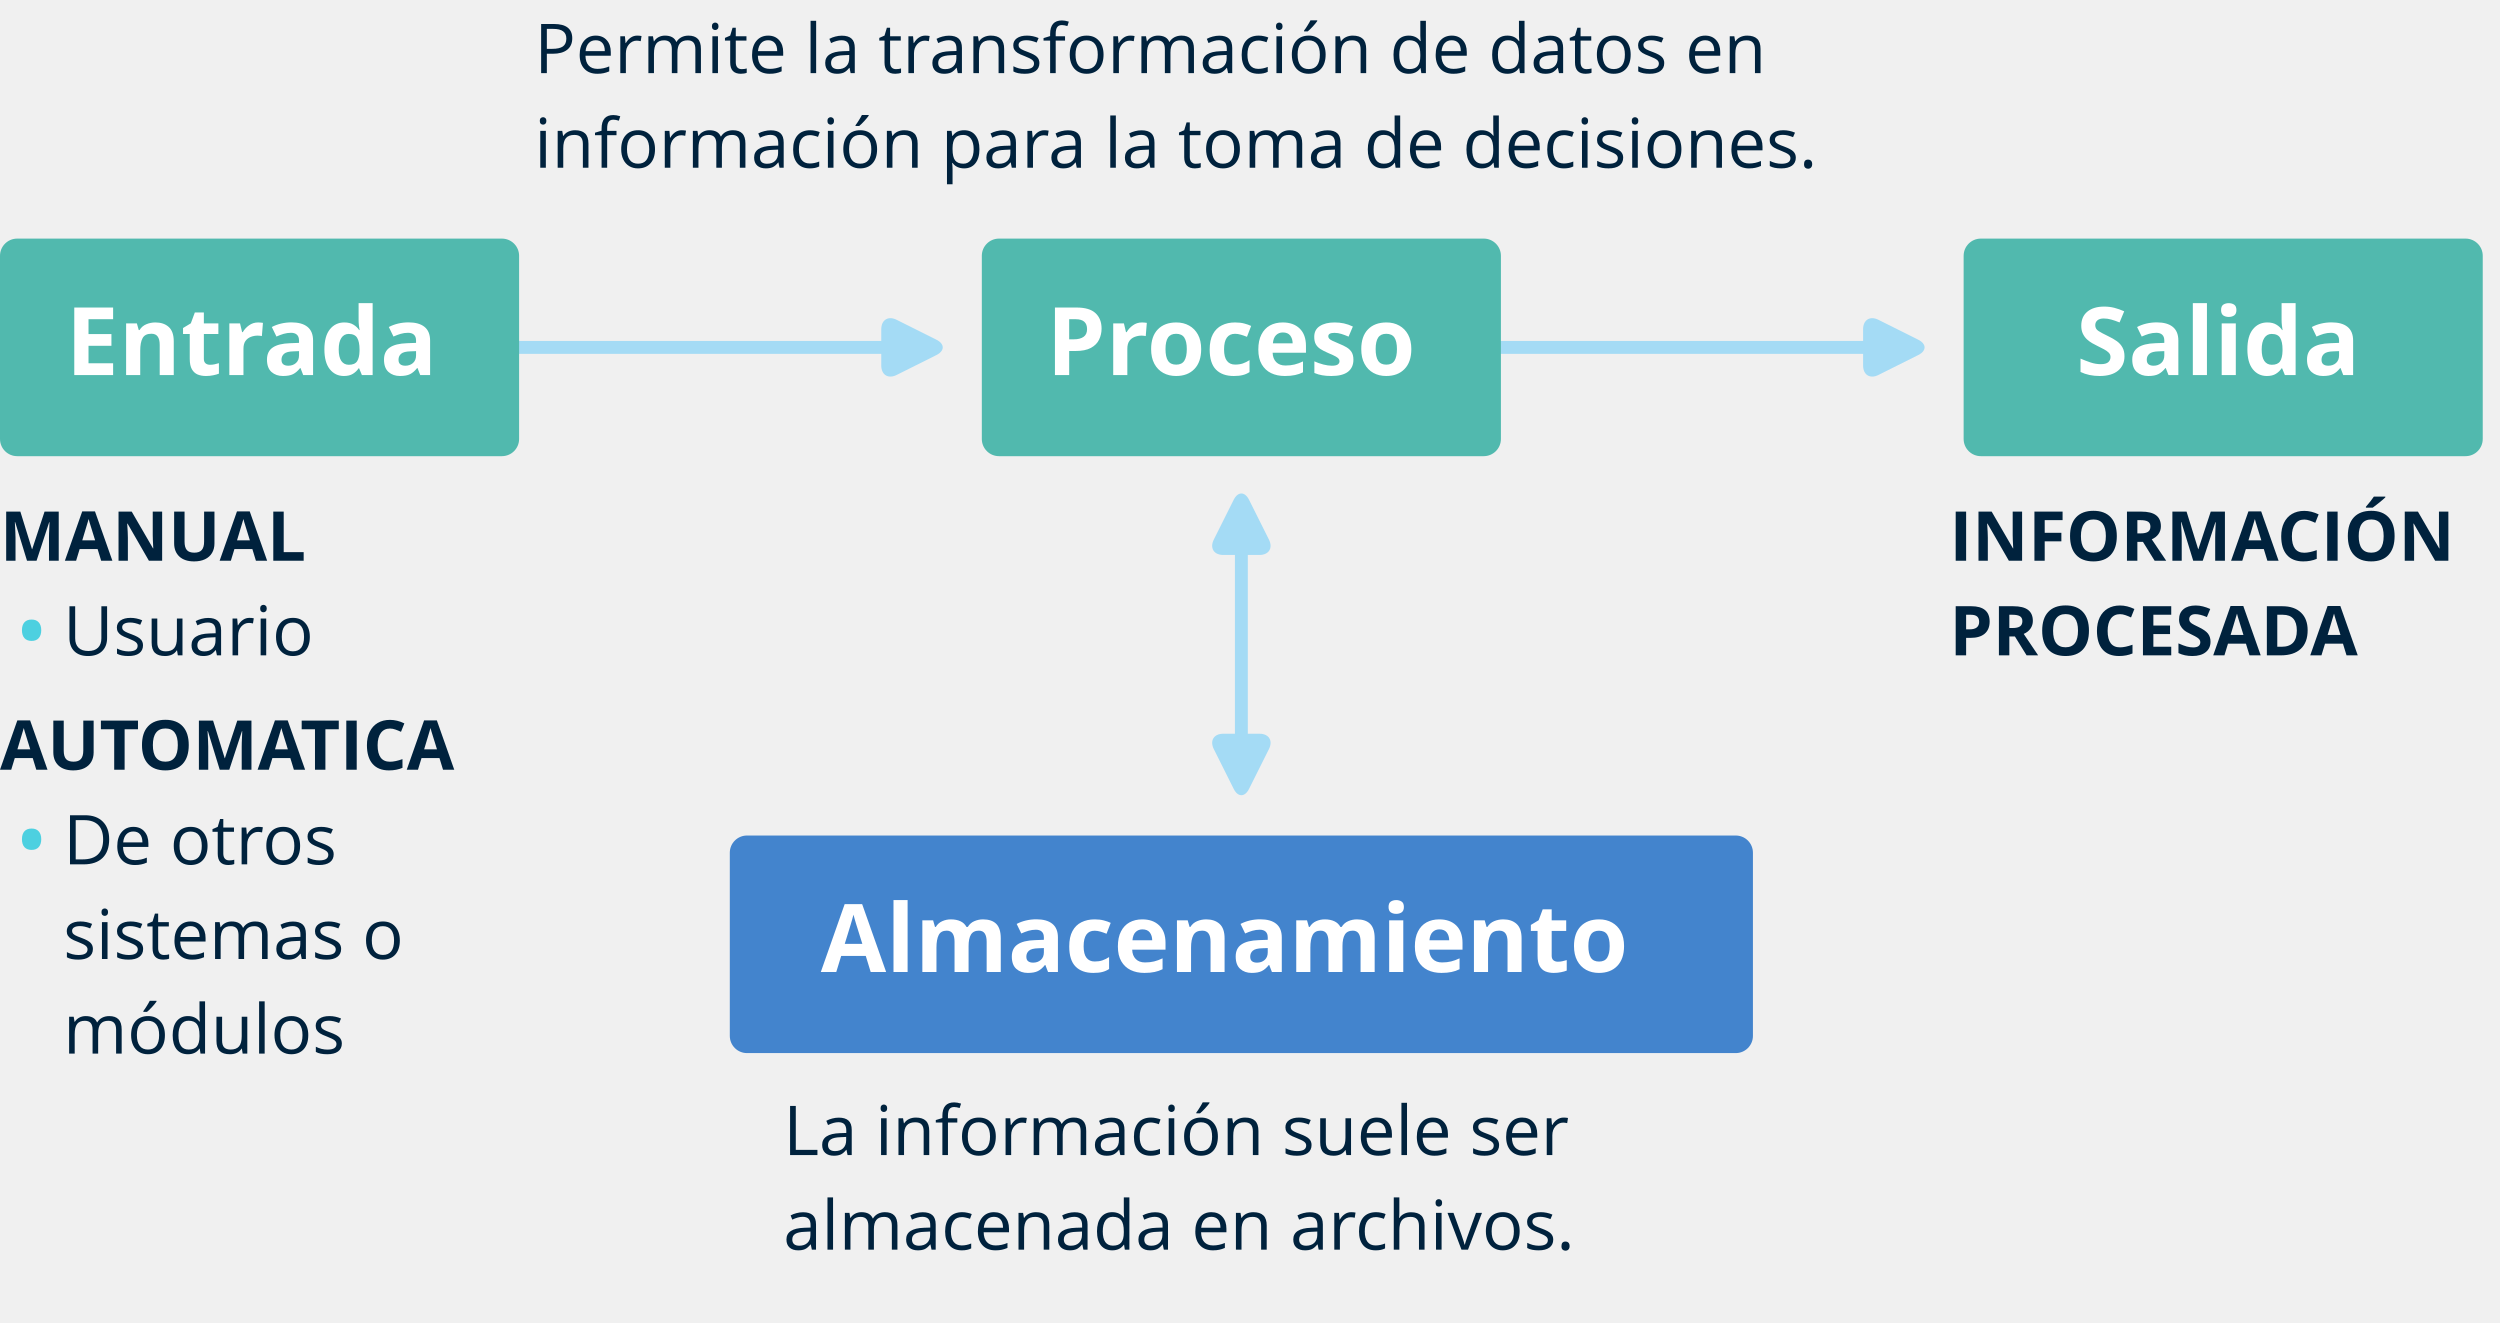
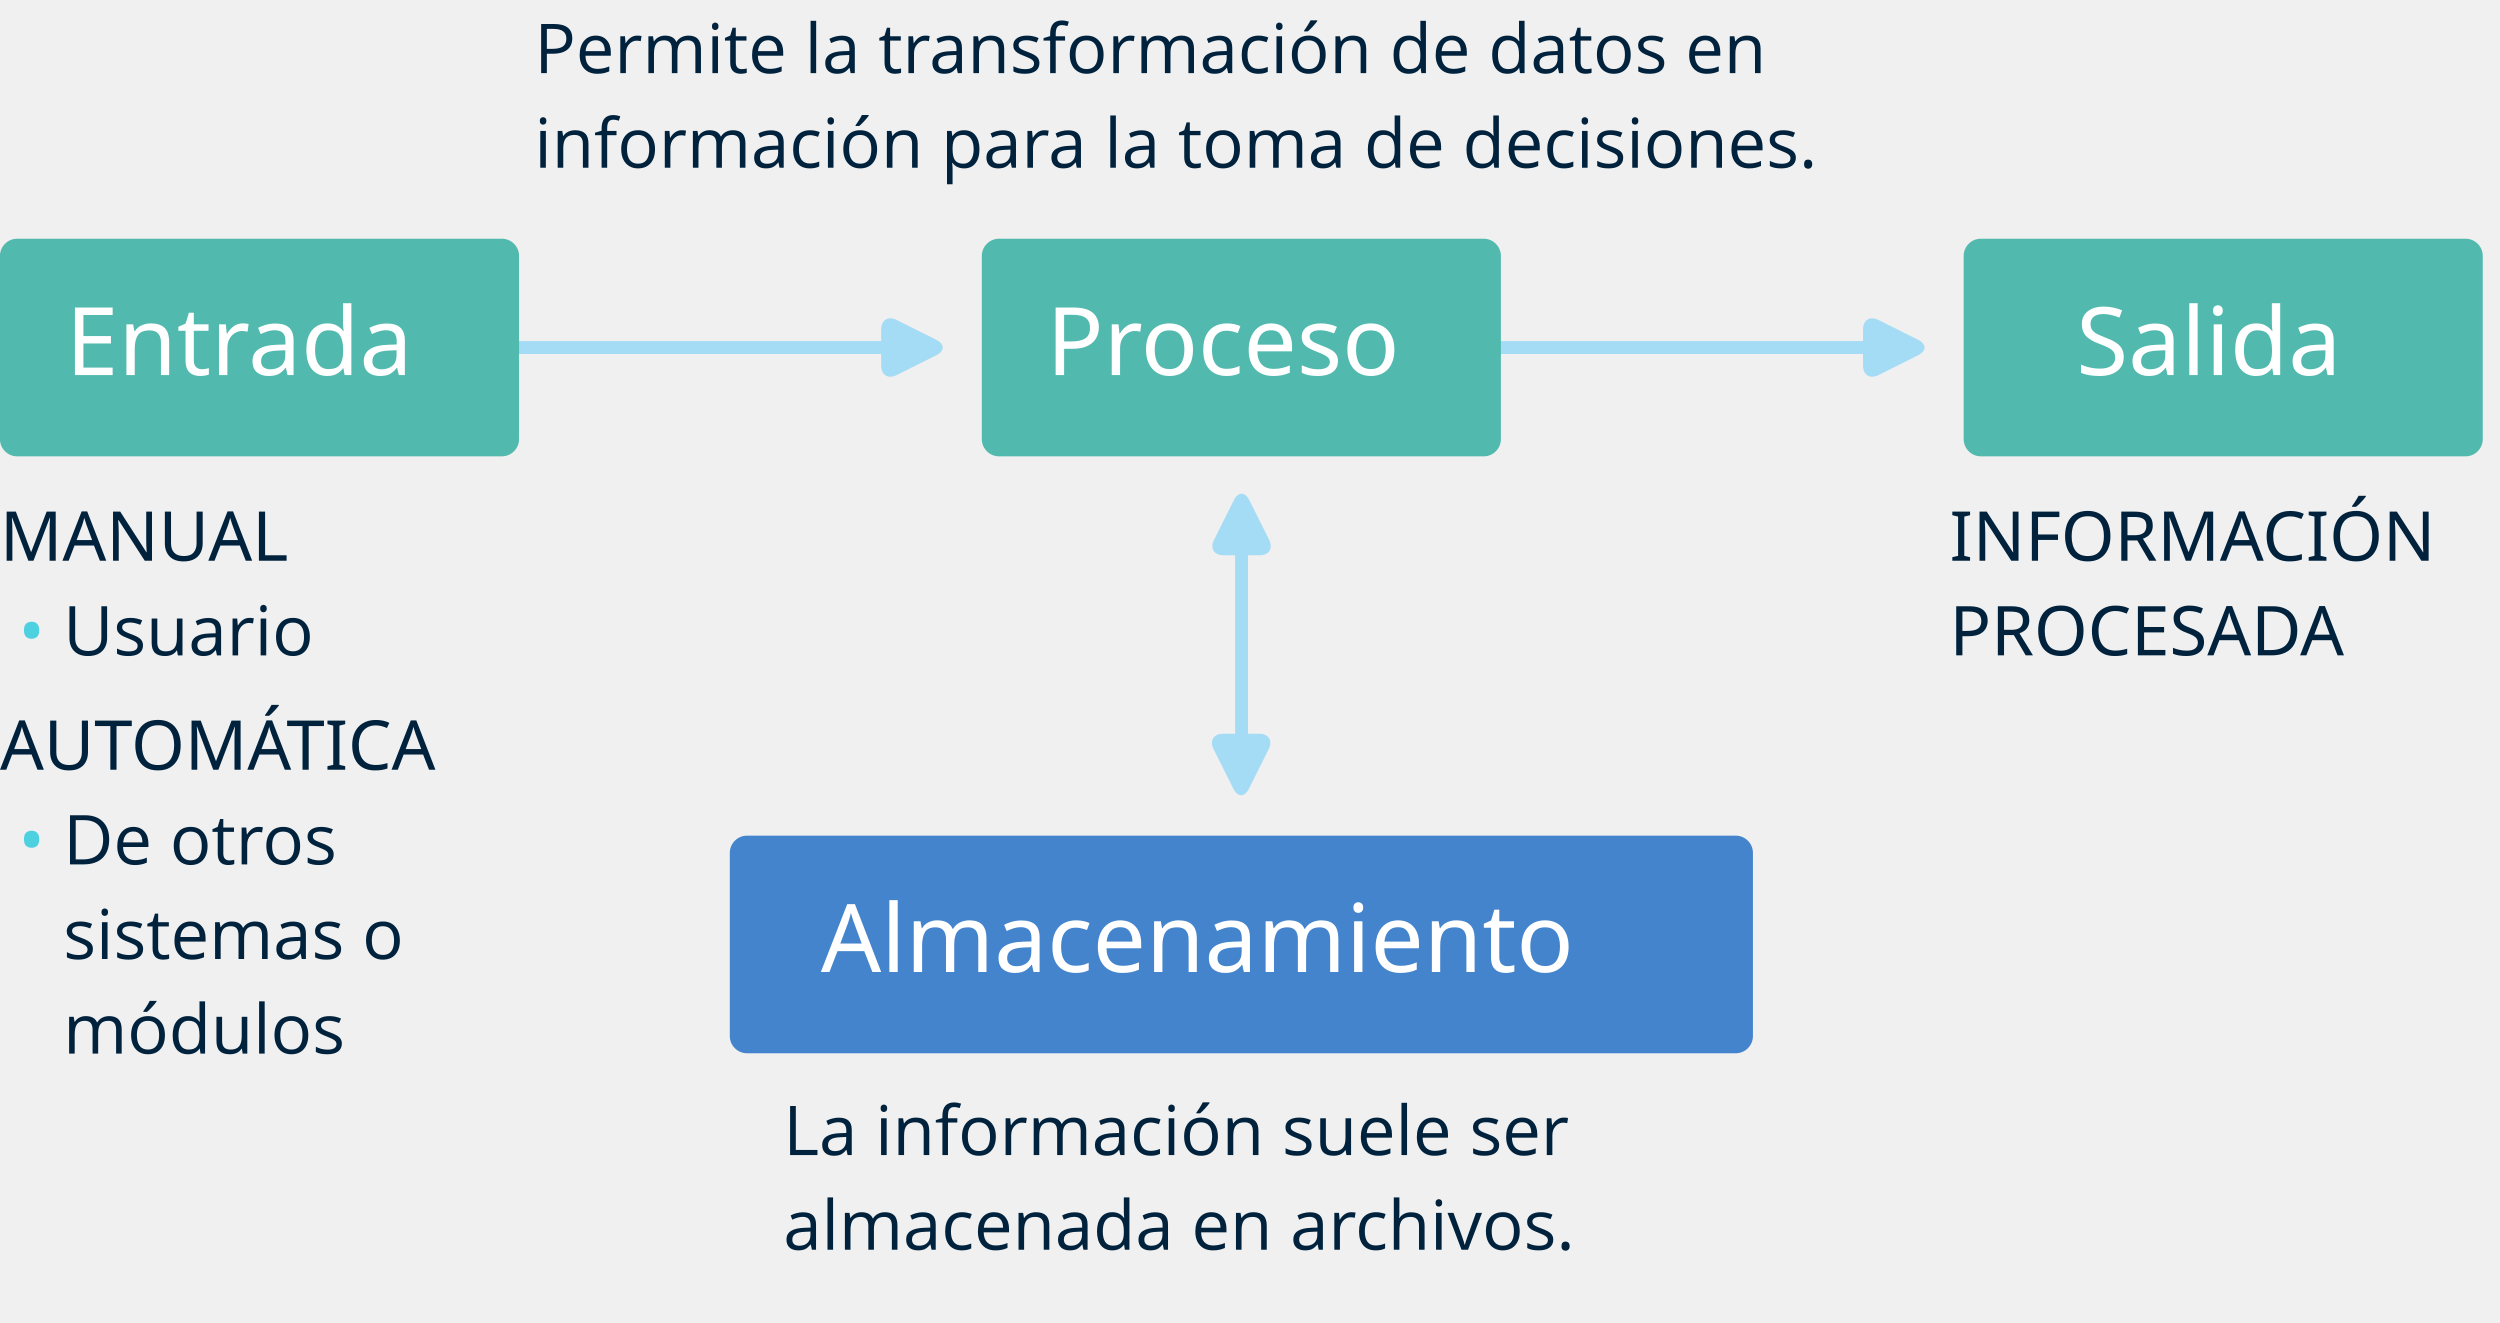
- <svg xmlns="http://www.w3.org/2000/svg" width="581.314" height="307.581" viewBox="0 0 581.314 307.581">
-   <g id="Grupo_10393" data-name="Grupo 10393" transform="translate(-429.908 -989.494)">
-     <g id="Grupo_10385" data-name="Grupo 10385">
-       <line id="Línea_176" data-name="Línea 176" x2="91.362" transform="translate(550.612 1070.27)" fill="none" stroke="#a4dbf5" stroke-linecap="round" stroke-linejoin="round" stroke-width="3" />
-       <path id="Trazado_3471" data-name="Trazado 3471" d="M638.4,1076.681c-1.967.984-3.577-.011-3.577-2.211v-8.4c0-2.2,1.61-3.195,3.577-2.212l9.245,4.623c1.968.984,1.968,2.594,0,3.577Z" fill="#a4dbf5" />
+ <svg xmlns="http://www.w3.org/2000/svg" version="1.1" id="Capa_1" x="0px" y="0px" viewBox="0 0 581.3 307.6" style="enable-background:new 0 0 581.3 307.6;" xml:space="preserve">
+   <style type="text/css">
+ 	.st0{fill:none;stroke:#A4DBF5;stroke-width:3;stroke-linecap:round;stroke-linejoin:round;}
+ 	.st1{fill:#A4DBF5;}
+ 	.st2{fill:#00223D;}
+ 	.st3{font-family:'OpenSans-Bold';}
+ 	.st4{font-size:16px;}
+ 	.st5{fill:#51B9AE;}
+ 	.st6{fill:#FFFFFF;}
+ 	.st7{font-family:'Montserrat-SemiBold';}
+ 	.st8{font-size:22px;}
+ 	.st9{fill:#4384CD;}
+ 	.st10{font-family:'OpenSans';}
+ 	.st11{fill:#4DD0E0;}
+ </style>
+   <g id="Grupo_10393" transform="translate(-429.908 -989.494)">
+     <g id="Grupo_10385">
+       <line id="Línea_176" class="st0" x1="550.6" y1="1070.3" x2="642" y2="1070.3" />
+       <path id="Trazado_3471" class="st1" d="M638.4,1076.7c-2,1-3.6,0-3.6-2.2v-8.4c0-2.2,1.6-3.2,3.6-2.2l9.2,4.6c2,1,2,2.6,0,3.6    L638.4,1076.7z" />
    </g>
-     <g id="Grupo_10386" data-name="Grupo 10386">
-       <line id="Línea_177" data-name="Línea 177" x2="91.362" transform="translate(778.91 1070.27)" fill="none" stroke="#a4dbf5" stroke-linecap="round" stroke-linejoin="round" stroke-width="3" />
-       <path id="Trazado_3472" data-name="Trazado 3472" d="M866.7,1076.681c-1.968.984-3.577-.011-3.577-2.211v-8.4c0-2.2,1.609-3.195,3.577-2.212l9.245,4.623c1.968.984,1.968,2.594,0,3.577Z" fill="#a4dbf5" />
+     <g id="Grupo_10386">
+       <line id="Línea_177" class="st0" x1="778.9" y1="1070.3" x2="870.3" y2="1070.3" />
+       <path id="Trazado_3472" class="st1" d="M866.7,1076.7c-2,1-3.6,0-3.6-2.2v-8.4c0-2.2,1.6-3.2,3.6-2.2l9.2,4.6c2,1,2,2.6,0,3.6    L866.7,1076.7z" />
    </g>
-     <text id="INFORMACIÓN_PROCESADA" data-name="INFORMACIÓN PROCESADA" transform="translate(883.222 1102.879)" fill="#00223d" font-size="16" font-family="OpenSans-Bold, Open Sans" font-weight="700">
-       <tspan x="0" y="17">INFORMACIÓN </tspan>
-       <tspan x="0" y="39">PROCESADA</tspan>
-     </text>
-     <g id="Grupo_10387" data-name="Grupo 10387">
-       <rect id="Rectángulo_6351" data-name="Rectángulo 6351" width="120.704" height="50.591" rx="4" transform="translate(429.908 1044.974)" fill="#51b9ae" />
-       <text id="Entrada" transform="translate(490.26 1076.705)" fill="#fff" font-size="22" font-family="Montserrat-SemiBold, Montserrat" font-weight="600">
-         <tspan x="-45.067" y="0">Entrada</tspan>
-       </text>
+     <text transform="matrix(1 0 0 1 883.222 1119.879)" class="st2 st3 st4">INFORMACIÓN </text>
+     <text transform="matrix(1 0 0 1 883.222 1141.879)" class="st2 st3 st4">PROCESADA</text>
+     <g id="Grupo_10387">
+       <path id="Rectángulo_6351" class="st5" d="M433.9,1045h112.7c2.2,0,4,1.8,4,4v42.6c0,2.2-1.8,4-4,4H433.9c-2.2,0-4-1.8-4-4V1049    C429.9,1046.8,431.7,1045,433.9,1045z" />
+       <text transform="matrix(1 0 0 1 445.193 1076.705)" class="st6 st7 st8">Entrada</text>
    </g>
-     <g id="Grupo_10388" data-name="Grupo 10388">
-       <rect id="Rectángulo_6352" data-name="Rectángulo 6352" width="120.704" height="50.591" rx="4" transform="translate(658.206 1044.974)" fill="#51b9ae" />
-       <text id="Proceso" transform="translate(718.557 1076.705)" fill="#fff" font-size="22" font-family="Montserrat-SemiBold, Montserrat" font-weight="600">
-         <tspan x="-45.331" y="0">Proceso</tspan>
-       </text>
+     <g id="Grupo_10388">
+       <path id="Rectángulo_6352" class="st5" d="M662.2,1045h112.7c2.2,0,4,1.8,4,4v42.6c0,2.2-1.8,4-4,4H662.2c-2.2,0-4-1.8-4-4V1049    C658.2,1046.8,660,1045,662.2,1045z" />
+       <text transform="matrix(1 0 0 1 673.226 1076.705)" class="st6 st7 st8">Proceso</text>
    </g>
-     <g id="Grupo_10389" data-name="Grupo 10389">
-       <rect id="Rectángulo_6353" data-name="Rectángulo 6353" width="237.904" height="50.591" rx="4" transform="translate(599.606 1183.774)" fill="#4384cd" />
-       <text id="Almacenamiento" transform="translate(718.558 1215.505)" fill="#fff" font-size="22" font-family="Montserrat-SemiBold, Montserrat" font-weight="600">
-         <tspan x="-97.79" y="0">Almacenamiento</tspan>
-       </text>
+     <g id="Grupo_10389">
+       <path id="Rectángulo_6353" class="st9" d="M603.6,1183.8h229.9c2.2,0,4,1.8,4,4v42.6c0,2.2-1.8,4-4,4H603.6c-2.2,0-4-1.8-4-4    v-42.6C599.6,1185.6,601.4,1183.8,603.6,1183.8z" />
+       <text transform="matrix(1 0 0 1 620.768 1215.505)" class="st6 st7 st8">Almacenamiento</text>
    </g>
-     <g id="Grupo_10390" data-name="Grupo 10390">
-       <rect id="Rectángulo_6354" data-name="Rectángulo 6354" width="120.704" height="50.591" rx="4" transform="translate(886.504 1044.974)" fill="#51b9ae" />
-       <text id="Salida" transform="translate(946.856 1076.705)" fill="#fff" font-size="22" font-family="Montserrat-SemiBold, Montserrat" font-weight="600">
-         <tspan x="-34.188" y="0">Salida</tspan>
-       </text>
+     <g id="Grupo_10390">
+       <path id="Rectángulo_6354" class="st5" d="M890.5,1045h112.7c2.2,0,4,1.8,4,4v42.6c0,2.2-1.8,4-4,4H890.5c-2.2,0-4-1.8-4-4V1049    C886.5,1046.8,888.3,1045,890.5,1045z" />
+       <text transform="matrix(1 0 0 1 912.668 1076.705)" class="st6 st7 st8">Salida</text>
    </g>
-     <g id="Grupo_10391" data-name="Grupo 10391">
-       <line id="Línea_178" data-name="Línea 178" y2="49.764" transform="translate(718.558 1110.338)" fill="none" stroke="#a4dbf5" stroke-linecap="round" stroke-linejoin="round" stroke-width="3" />
-       <path id="Trazado_3473" data-name="Trazado 3473" d="M724.969,1114.96c.984,1.968-.011,3.578-2.211,3.578h-8.4c-2.2,0-3.195-1.61-2.211-3.578l4.622-9.244c.984-1.968,2.594-1.968,3.578,0Z" fill="#a4dbf5" />
-       <path id="Trazado_3474" data-name="Trazado 3474" d="M712.147,1163.68c-.984-1.968.011-3.578,2.211-3.578h8.4c2.2,0,3.2,1.61,2.211,3.578l-4.622,9.244c-.984,1.968-2.594,1.968-3.578,0Z" fill="#a4dbf5" />
+     <g id="Grupo_10391">
+       <line id="Línea_178" class="st0" x1="718.6" y1="1110.3" x2="718.6" y2="1160.1" />
+       <path id="Trazado_3473" class="st1" d="M725,1115c1,2,0,3.6-2.2,3.6h-8.4c-2.2,0-3.2-1.6-2.2-3.6l4.6-9.2c1-2,2.6-2,3.6,0    L725,1115z" />
+       <path id="Trazado_3474" class="st1" d="M712.1,1163.7c-1-2,0-3.6,2.2-3.6h8.4c2.2,0,3.2,1.6,2.2,3.6l-4.6,9.2c-1,2-2.6,2-3.6,0    L712.1,1163.7z" />
    </g>
-     <g id="Grupo_10392" data-name="Grupo 10392">
-       <text id="MANUAL" transform="translate(429.908 1102.879)" fill="#00223d" font-size="16" font-family="OpenSans-Bold, Open Sans" font-weight="700">
-         <tspan x="0" y="17">MANUAL</tspan>
-       </text>
-       <text id="Usuario_" data-name="Usuario " transform="translate(444.606 1124.883)" fill="#00223d" font-size="16" font-family="OpenSans, Open Sans">
-         <tspan x="0" y="17">Usuario</tspan>
-       </text>
-       <text id="_" data-name="•" transform="translate(429.908 1124.883)" fill="#4dd0e0" font-size="16" font-family="OpenSans-Bold, Open Sans" font-weight="700">
-         <tspan x="4.341" y="17">•</tspan>
-       </text>
-       <text id="AUTOMATICA" transform="translate(429.908 1151.476)" fill="#00223d" font-size="16" font-family="OpenSans-Bold, Open Sans" font-weight="700">
-         <tspan x="0" y="17">AUTOMATICA</tspan>
-       </text>
-       <text id="De_otros_sistemas_o_módulos" data-name="De otros sistemas o módulos" transform="translate(444.606 1173.479)" fill="#00223d" font-size="16" font-family="OpenSans, Open Sans">
-         <tspan x="0" y="17">De otros </tspan>
-         <tspan x="0" y="39">sistemas o </tspan>
-         <tspan x="0" y="61">módulos</tspan>
-       </text>
-       <text id="_2" data-name="•" transform="translate(429.908 1173.479)" fill="#4dd0e0" font-size="16" font-family="OpenSans-Bold, Open Sans" font-weight="700">
-         <tspan x="4.341" y="17">•</tspan>
-       </text>
+     <g id="Grupo_10392">
+       <text transform="matrix(1 0 0 1 429.908 1119.879)" class="st2 st3 st4">MANUAL</text>
+       <text transform="matrix(1 0 0 1 444.606 1141.883)" class="st2 st10 st4">Usuario</text>
+       <text transform="matrix(1 0 0 1 434.249 1141.883)" class="st11 st3 st4">•</text>
+       <text transform="matrix(1 0 0 1 429.908 1168.476)" class="st2 st3 st4">AUTOMÁTICA</text>
+       <text transform="matrix(1 0 0 1 444.606 1190.479)" class="st2 st10 st4">De otros </text>
+       <text transform="matrix(1 0 0 1 444.606 1212.479)" class="st2 st10 st4">sistemas o </text>
+       <text transform="matrix(1 0 0 1 444.606 1234.479)" class="st2 st10 st4">módulos</text>
+       <text transform="matrix(1 0 0 1 434.249 1190.479)" class="st11 st3 st4">•</text>
    </g>
-     <text id="Permite_la_transformación_de_datos_en_información_para_la_toma_de_decisiones." data-name="Permite la transformación de datos en información para la toma de decisiones." transform="translate(554.159 989.494)" fill="#00223d" font-size="16" font-family="OpenSans, Open Sans">
-       <tspan x="0" y="17">Permite la transformación de datos en </tspan>
-       <tspan x="0" y="39">información para la toma de decisiones.</tspan>
-     </text>
-     <text id="La_información_suele_ser_almacenada_en_archivos." data-name="La información suele ser almacenada en archivos." transform="translate(612.043 1241.076)" fill="#00223d" font-size="16" font-family="OpenSans, Open Sans">
-       <tspan x="0" y="17">La información suele ser </tspan>
-       <tspan x="0" y="39">almacenada en archivos.</tspan>
-     </text>
+     <text transform="matrix(1 0 0 1 554.159 1006.494)" class="st2 st10 st4">Permite la transformación de datos en </text>
+     <text transform="matrix(1 0 0 1 554.159 1028.494)" class="st2 st10 st4">información para la toma de decisiones.</text>
+     <text transform="matrix(1 0 0 1 612.043 1258.076)" class="st2 st10 st4">La información suele ser </text>
+     <text transform="matrix(1 0 0 1 612.043 1280.076)" class="st2 st10 st4">almacenada en archivos.</text>
  </g>
</svg>
